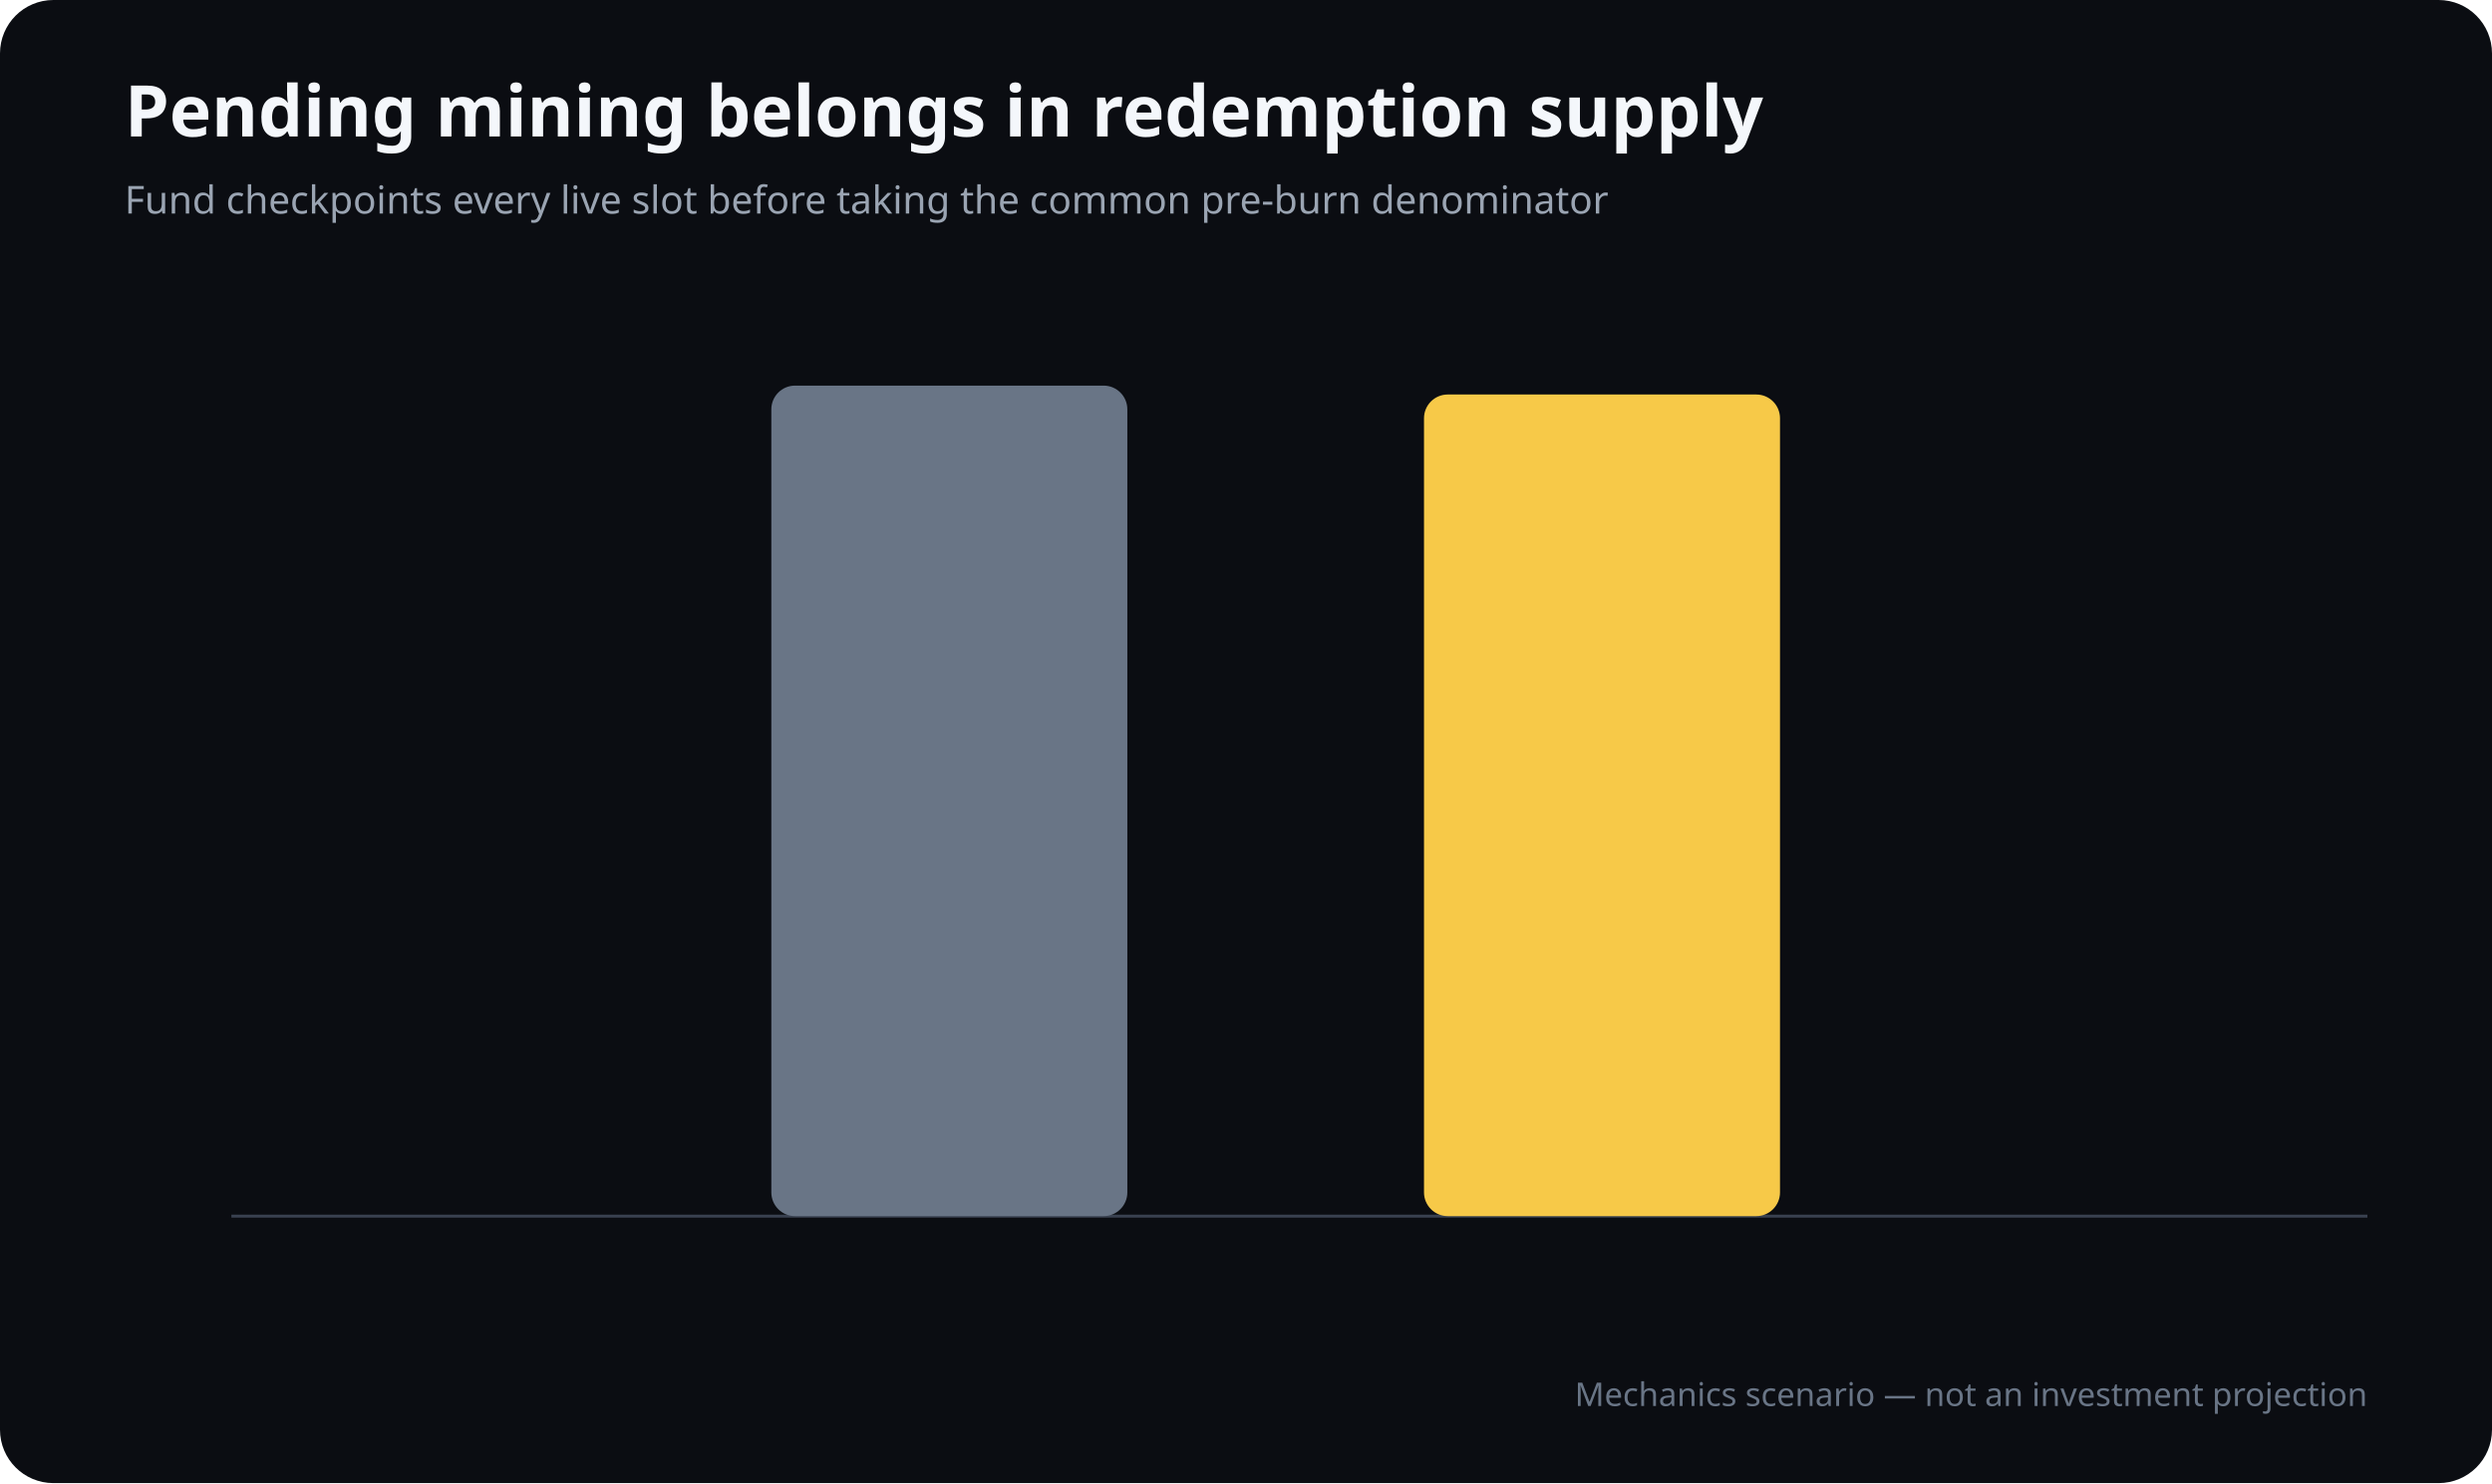
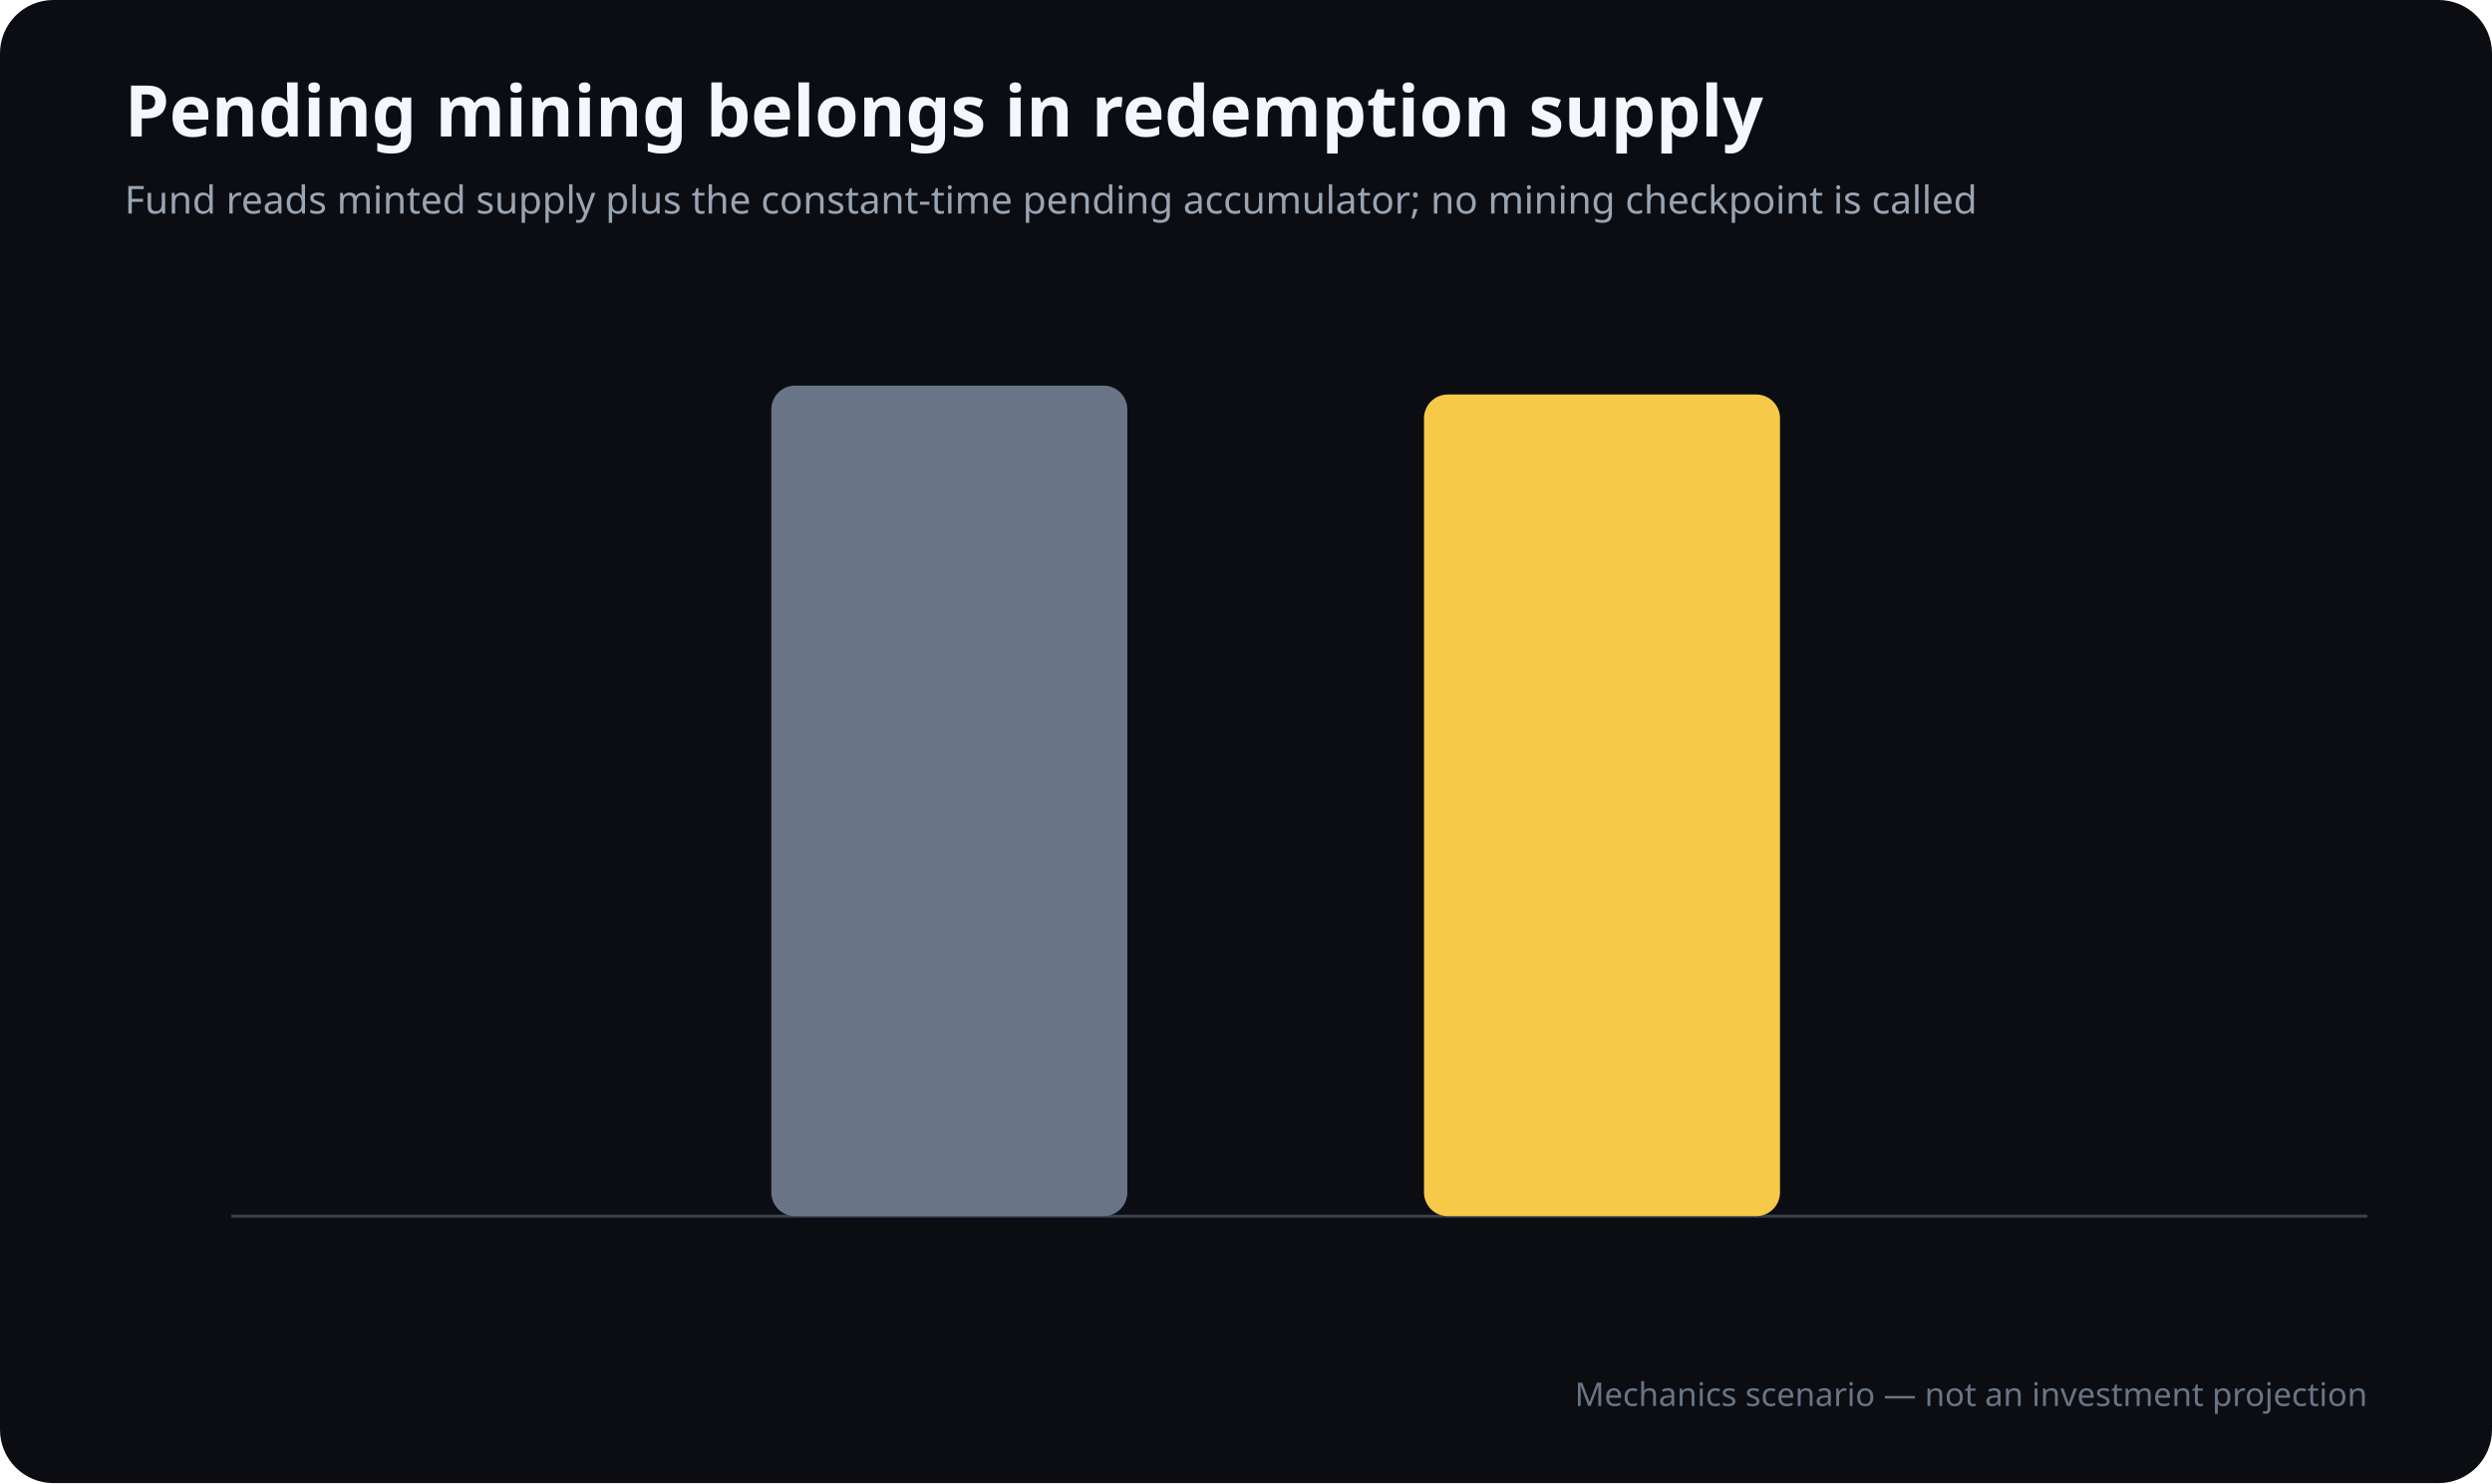
<svg xmlns="http://www.w3.org/2000/svg" width="840" height="500" viewBox="0 0 840 500" role="img">
  <rect width="840" height="500" rx="18" fill="#0b0d12" />
  <text x="42" y="46" fill="#f4f7fb" font-family="ui-sans-serif,system-ui" font-size="24" font-weight="700">Pending mining belongs in redemption supply</text>
-   <text x="42" y="72" fill="#9aa4b2" font-family="ui-sans-serif,system-ui" font-size="13">Fund checkpoints every live slot before taking the common pre-burn denominator</text>
+   <text x="42" y="72" fill="#9aa4b2" font-family="ui-sans-serif,system-ui" font-size="13">Fund reads minted supply plus the constant-time pending accumulator; no mining checkpoint is called</text>
  <line x1="78" y1="410" x2="798" y2="410" stroke="#394150" />
  <rect x="260" y="130" width="120" height="280" rx="8" fill="#697586" />
  <rect x="480" y="133" width="120" height="277" rx="8" fill="#f7c948" />
  <text x="798" y="474" text-anchor="end" fill="#697586" font-family="ui-sans-serif,system-ui" font-size="11">Mechanics scenario — not an investment projection</text>
</svg>
